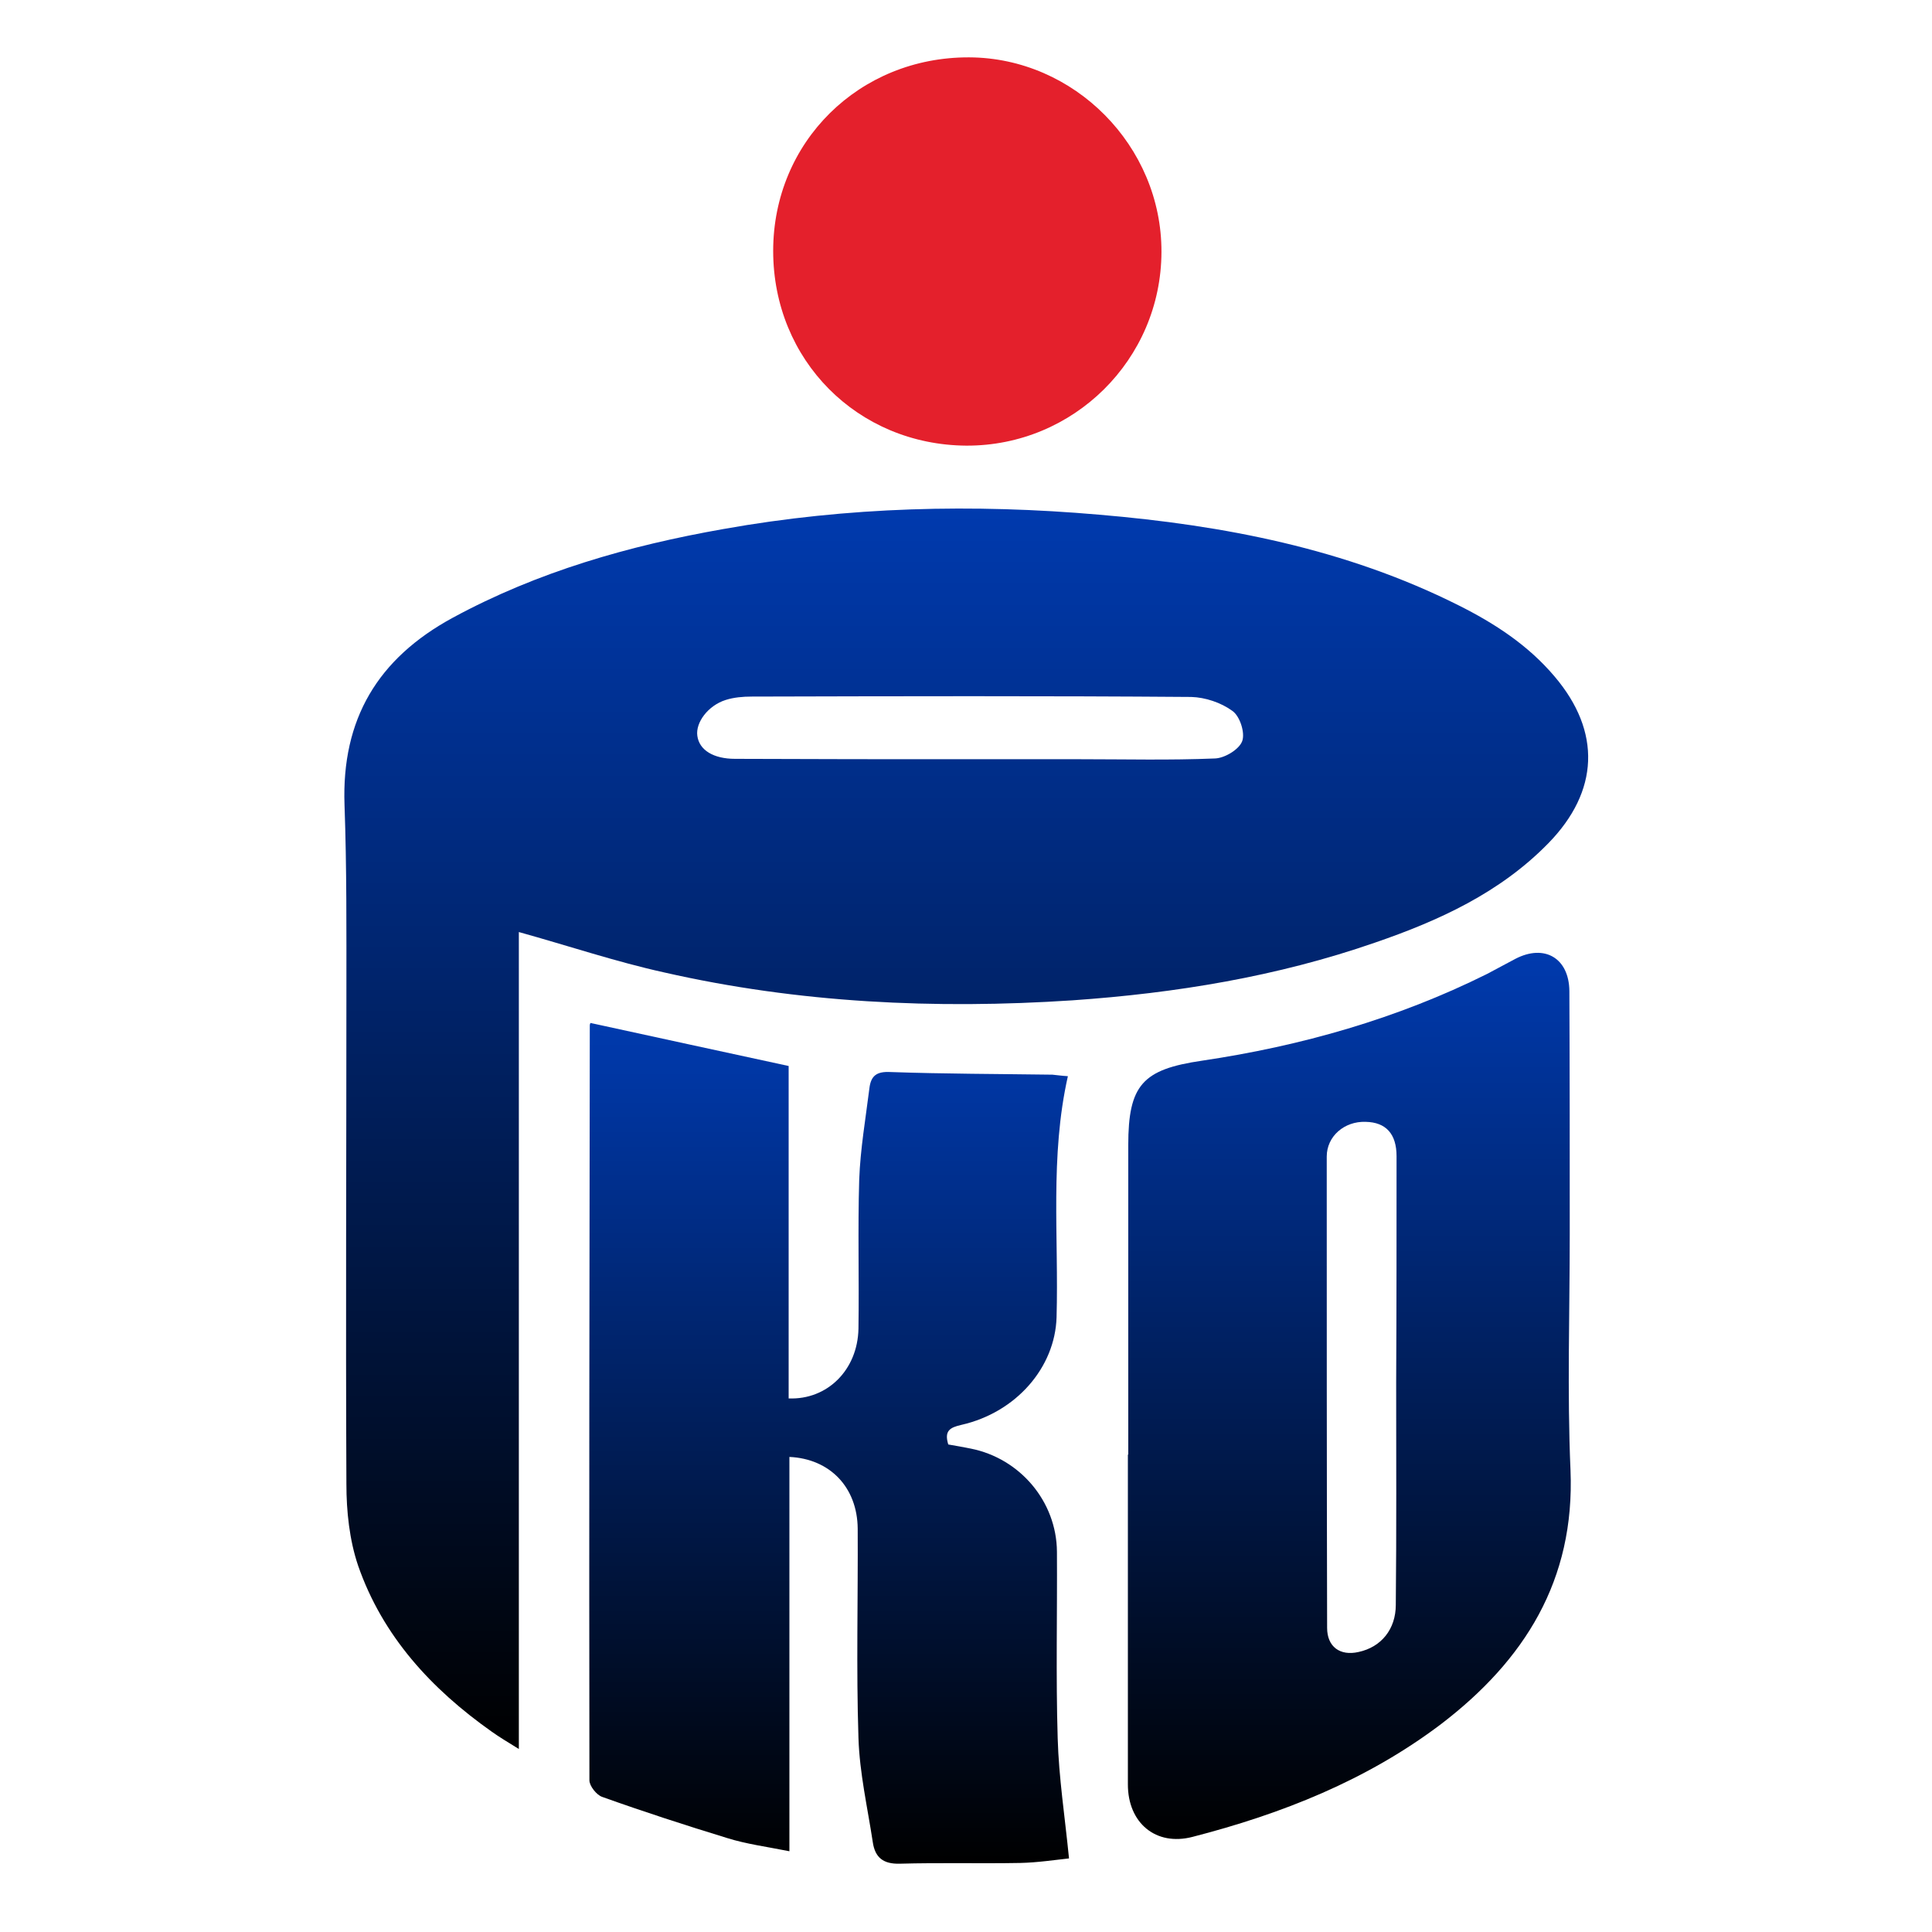
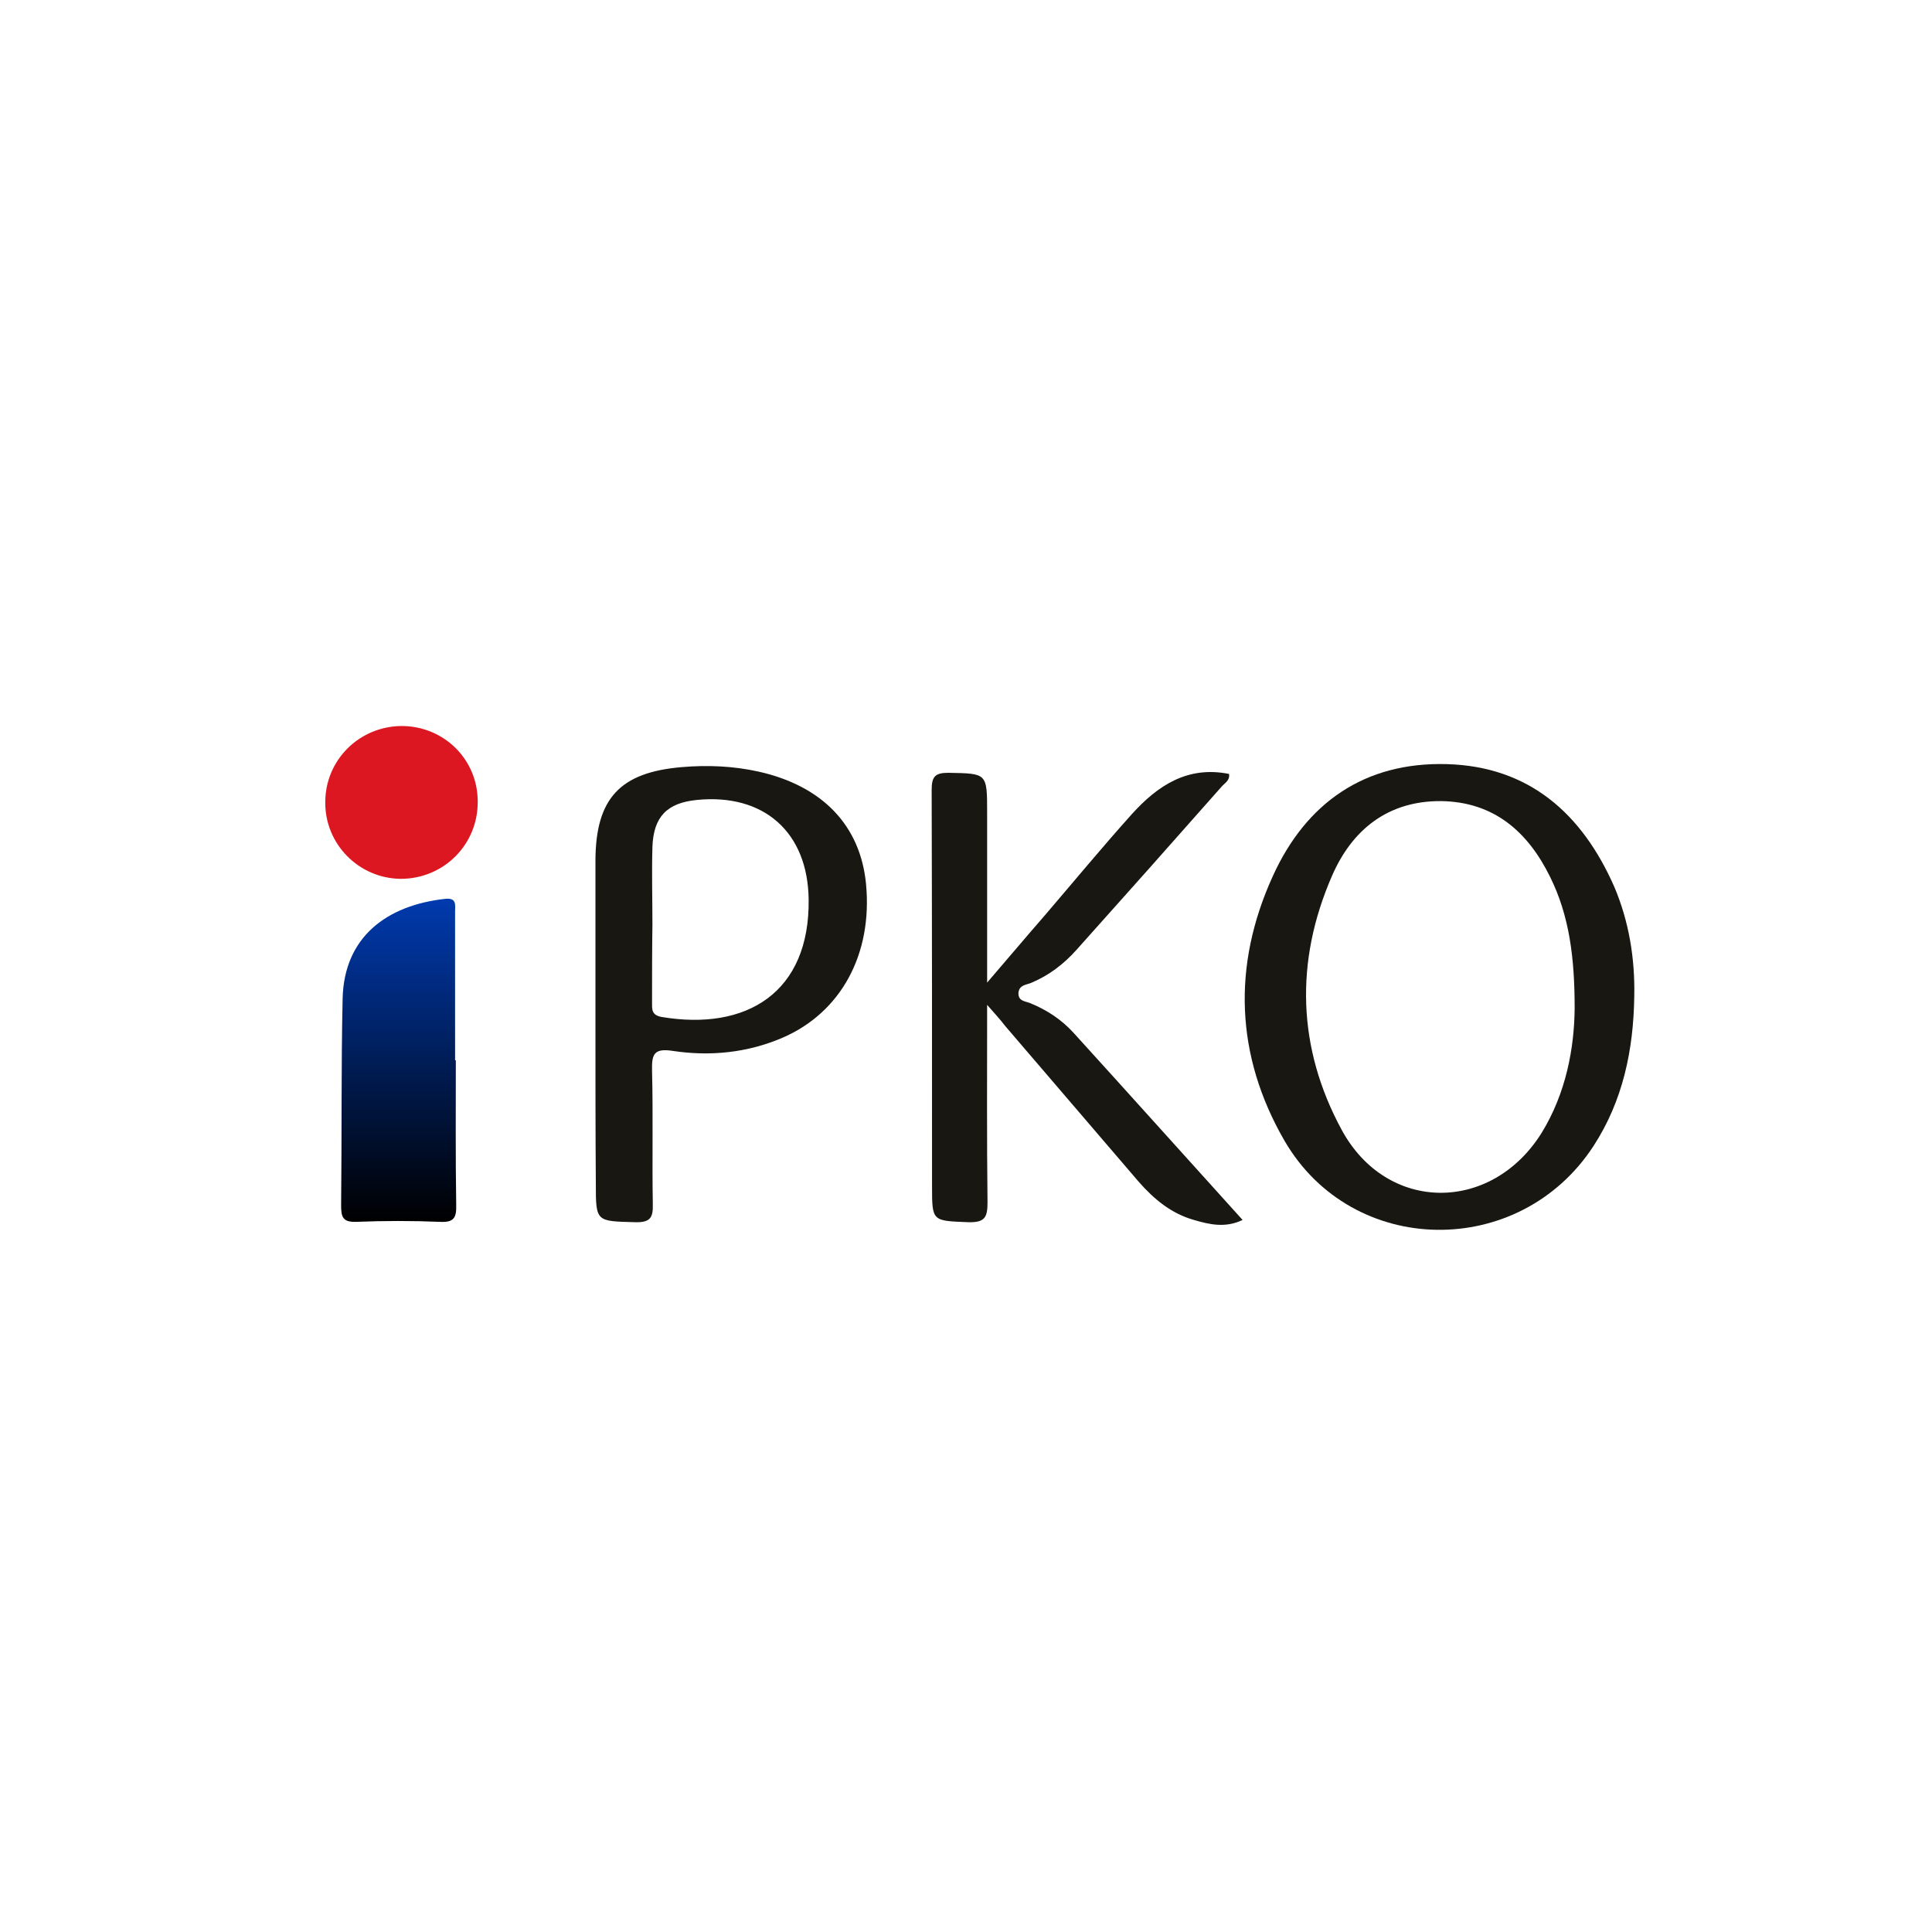
- <svg xmlns="http://www.w3.org/2000/svg" viewBox="0 0 512 512">
-   <linearGradient id="a" gradientUnits="userSpaceOnUse" x1="256.056" y1="463.42" x2="256.056" y2="134.77">
+ <svg xmlns="http://www.w3.org/2000/svg" id="Layer_1" viewBox="0 0 512 512">
+   <style>.st0{fill:#181712}</style>
+   <path class="st0" d="M433.1 264c-.2 14.2-3 27.7-10.8 39.7-19.6 30.1-63.9 29.6-81.9-1.4-13-22.5-13.9-46.4-3.1-70.1 8.8-19.4 24.3-30.3 46.1-29.7 21.9.6 35.9 13.2 44.4 32.5 3.9 9.2 5.5 19 5.3 29zm-15.8 3.2c0-13.4-1.4-24.5-6.5-34.8-5.9-12-14.9-19.9-28.9-20.1-14.1-.1-23.6 7.6-28.9 19.8-9.9 22.7-9.2 45.7 2.6 67.4 12 22 39.6 22 52.9.8 6.6-10.7 8.7-22.7 8.8-33.1z" />
+   <path class="st0" d="M261.6 266.3c0 18.3-.1 35.3.1 52.2 0 3.9-.5 5.5-5 5.4-9.7-.4-9.7-.1-9.7-9.7 0-34.9 0-69.9-.1-104.8 0-3.5.8-4.6 4.4-4.6 10.3.2 10.3 0 10.3 10.6v45c5.6-6.5 10.3-12.1 15.1-17.6 7.8-9.1 15.4-18.3 23.3-27.1 6.8-7.5 14.7-12.8 25.7-10.6.3 1.7-1.1 2.4-1.9 3.3-12.8 14.5-25.6 28.9-38.5 43.3-3.4 3.8-7.3 6.8-12.1 8.8-1.2.5-3.1.5-3.3 2.6-.1 2.2 1.7 2.2 3 2.7 4.5 1.8 8.4 4.4 11.6 7.9 14.9 16.4 29.7 32.9 44.8 49.6-4.6 2.2-8.8 1.2-12.9 0-6-1.7-10.6-5.5-14.7-10.2-11.8-13.8-23.6-27.5-35.4-41.3-1.2-1.6-2.6-3.1-4.7-5.5zm-103.8 5.9v-44.3c.1-16.3 6.5-23.2 22.8-24.6 6.9-.6 13.8-.3 20.5 1.2 16.9 3.8 26.9 14.3 28.4 29.7 1.8 18.6-6.6 34.1-22.1 40.8-9.3 4-19.2 5-29.1 3.5-5.1-.8-5.6 1-5.5 5.3.3 11.7 0 23.5.2 35.2.1 3.5-.5 5-4.6 4.9-10.5-.3-10.5 0-10.5-10.4-.1-13.8-.1-27.5-.1-41.3zm15.1-27.2c-.1 0-.1 0 0 0-.1 6.9-.1 13.7-.1 20.6 0 1.8-.2 3.4 2.5 3.9 22.6 3.8 39.3-6.5 39-31.1-.2-17.9-11.9-28.2-29.7-26.4-7.8.8-11.4 4.4-11.7 12.4-.2 6.9 0 13.7 0 20.6z" />
+   <linearGradient id="SVGID_1_" gradientUnits="userSpaceOnUse" x1="105.624" y1="323.819" x2="105.624" y2="238.184">
    <stop offset="0" />
    <stop offset="1" stop-color="#003aae" />
  </linearGradient>
-   <path d="M137.5 247v216.5c-2.9-1.8-5.1-3.1-7.2-4.6-16-11.3-28.9-25.3-35.4-44-2.3-6.8-3.1-14.4-3.1-21.6-.2-43.3 0-86.7 0-130 0-16.7.1-33.3-.5-50-.8-22.7 8.8-38.8 28.7-49.6 22.5-12.2 46.7-19.1 71.7-23.5 33-5.9 66.3-6.7 99.6-3.8 33 2.8 65.3 9 95.2 24 9.6 4.8 18.5 10.6 25.5 18.9 12.4 14.6 11.8 30.4-1.7 44.2-12.8 13.1-29 20.5-45.9 26.3-25.9 9-52.8 13.4-80.2 15.3-36.4 2.4-72.6.7-108.2-7.4-12.7-2.8-25.2-7-38.5-10.7zm120-45.8H286c12 0 24 .3 36-.2 2.6-.1 6.4-2.4 7.2-4.6.8-2.2-.6-6.6-2.6-8-3-2.2-7.2-3.6-10.9-3.7-38.8-.3-77.6-.2-116.5-.1-2.3 0-4.7.2-6.9.9-4.7 1.5-8 6-7.5 9.5.5 3.8 4.3 6.1 10 6.1 21.1.1 41.9.1 62.7.1z" fill="url(#a)" />
-   <linearGradient id="b" gradientUnits="userSpaceOnUse" x1="219.59" y1="493.935" x2="219.59" y2="271.188">
-     <stop offset="0" />
-     <stop offset="1" stop-color="#003aae" />
-   </linearGradient>
-   <path d="M283 285.2c-4.8 21.3-2.4 42.7-3 63.9-.4 13.3-10.7 25.2-25.2 28.5-3.1.7-4.6 1.6-3.5 5.2 1.9.3 3.9.7 6 1.1 13 2.6 22.7 14 22.8 27.3.1 16.5-.3 33 .2 49.5.3 10.4 1.9 20.7 3 31.8-3.8.4-8.3 1.1-12.9 1.2-10.7.2-21.3-.1-32 .2-4.3.1-6.5-1.6-7.1-5.7-1.4-9.2-3.5-18.3-3.8-27.6-.6-18.5-.1-37-.2-55.5-.1-10.9-7.3-18.5-18.1-19v104.5c-6-1.2-11.4-1.9-16.5-3.5-11.1-3.4-22.2-7-33.1-10.9-1.5-.5-3.4-2.9-3.4-4.4-.1-66.7 0-133.3.1-200 0-.3.1-.6.2-.7 17.3 3.8 34.6 7.5 52.5 11.4v88.1c10.3.4 18.3-7.6 18.5-18.5.2-13.2-.2-26.3.2-39.5.3-8.1 1.7-16.2 2.7-24.2.4-3.3 1.9-4.5 5.6-4.3 14.3.5 28.6.5 42.9.7 1.1.1 2.4.3 4.1.4z" fill="url(#b)" />
-   <linearGradient id="c" gradientUnits="userSpaceOnUse" x1="357.598" y1="487.384" x2="357.598" y2="252.541">
-     <stop offset="0" />
-     <stop offset="1" stop-color="#003aae" />
-   </linearGradient>
-   <path d="M299 385.5v-82c0-16 3.8-20.1 19.5-22.4 26.3-3.9 51.7-11.1 75.6-23 2.5-1.3 5-2.7 7.5-4 7.7-4 14.2-.2 14.3 8.5.1 21.5.1 43 .1 64.5 0 20.8-.7 41.7.2 62.5 1.2 29.2-12.2 50.4-34.3 67.3-19.7 14.9-42.2 23.8-65.9 29.9-9.7 2.5-17.1-3.7-17.1-13.9v-87.5c0 .1.1.1.1.1zm71-19.2c.1 0 .1 0 0 0 .1-20 .1-40 .1-59.9 0-5.9-2.8-9-8.2-9.1-5.6-.2-10.3 3.8-10.3 9.2 0 41.6 0 83.2.1 124.9 0 5 3.4 7.5 8.3 6.4 6.1-1.3 9.9-6.1 9.9-12.5.2-19.7.1-39.3.1-59z" fill="url(#c)" />
-   <path d="M204.9 66.5c0-28.9 22.8-51.4 51.9-51.3 27.9.1 51.1 23.5 51 51.6-.1 28.5-23.3 51.4-51.7 51.3-28.9-.2-51.2-22.7-51.2-51.6z" fill="#e4202c" />
+   <path d="M120.8 281c0 12.8-.1 25.5.1 38.3.1 3.4-.6 4.7-4.3 4.5-7.4-.3-14.8-.3-22.2 0-3.5.1-4-1.2-4-4.3.2-18.3 0-36.6.4-54.9.4-16.3 11.7-24.7 27.2-26.4 3.1-.3 2.6 1.6 2.6 3.5V281h.2z" fill="url(#SVGID_1_)" />
+   <path d="M126.6 212.4c.1 11.4-9 20.5-20.4 20.5-11.1-.1-20.1-9.2-20-20.3 0-11.2 9-20.1 20.2-20.2 11.2 0 20.2 8.8 20.2 20z" fill="#dd1721" />
</svg>
